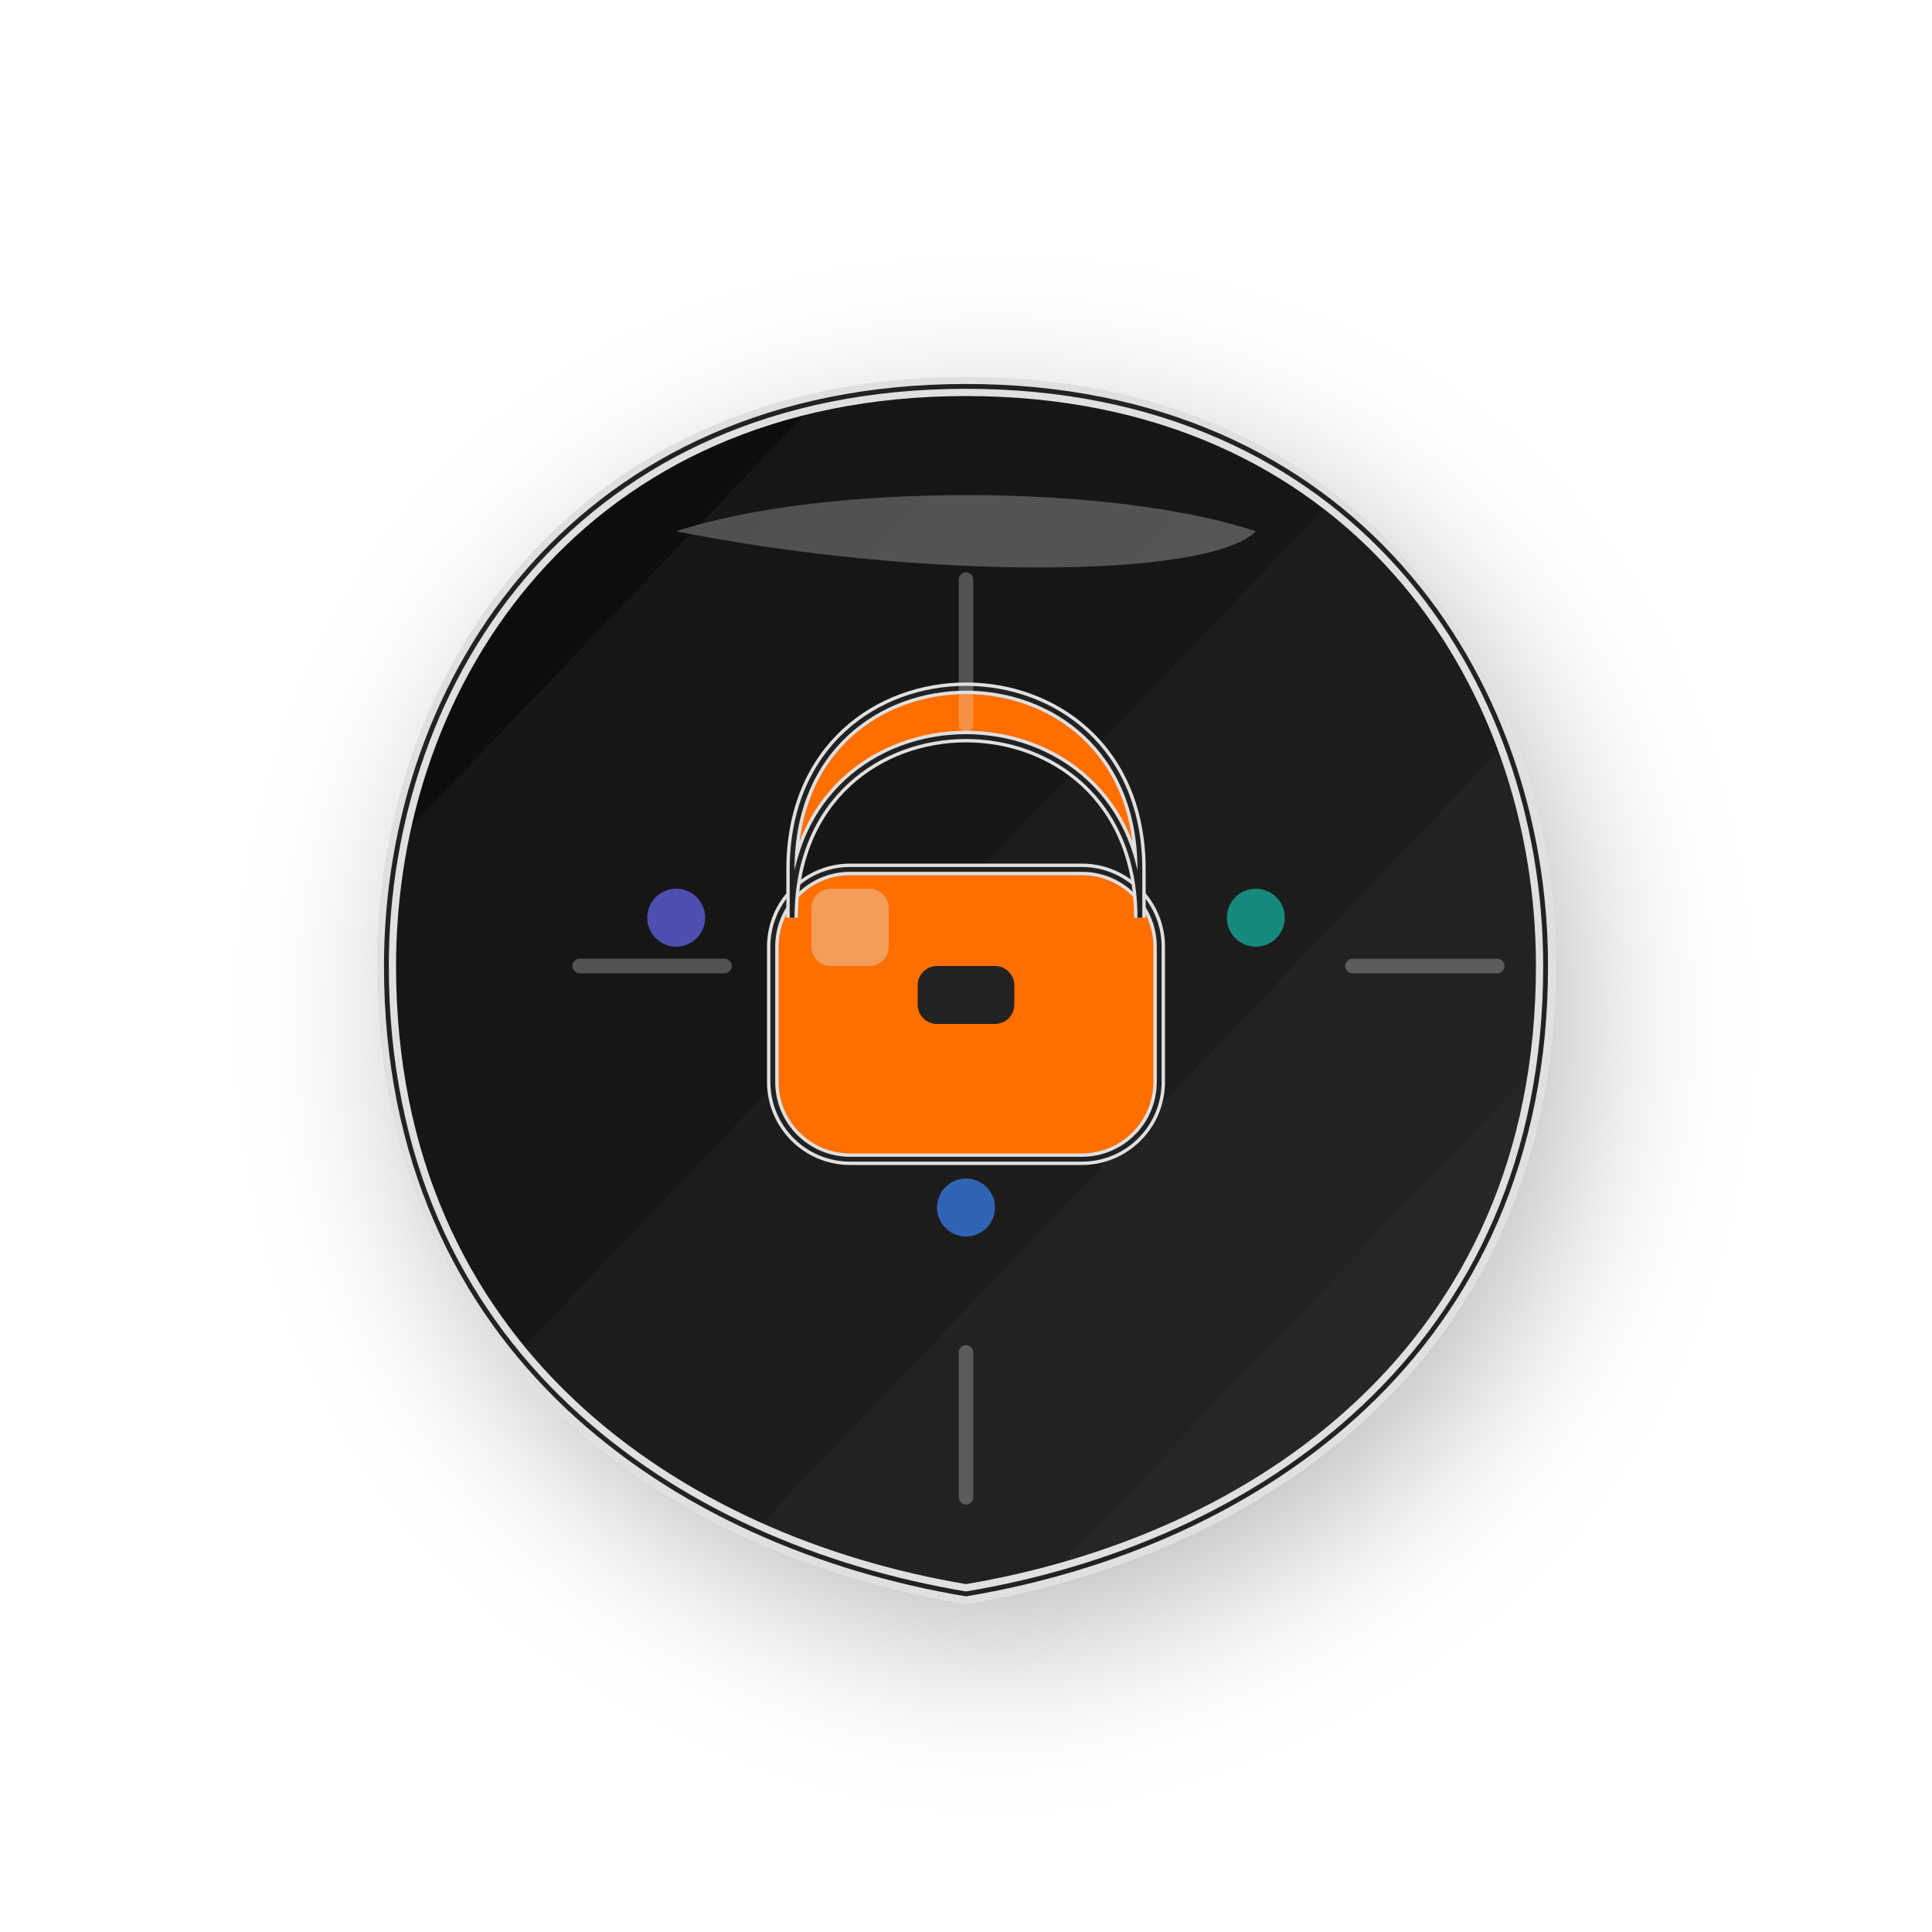
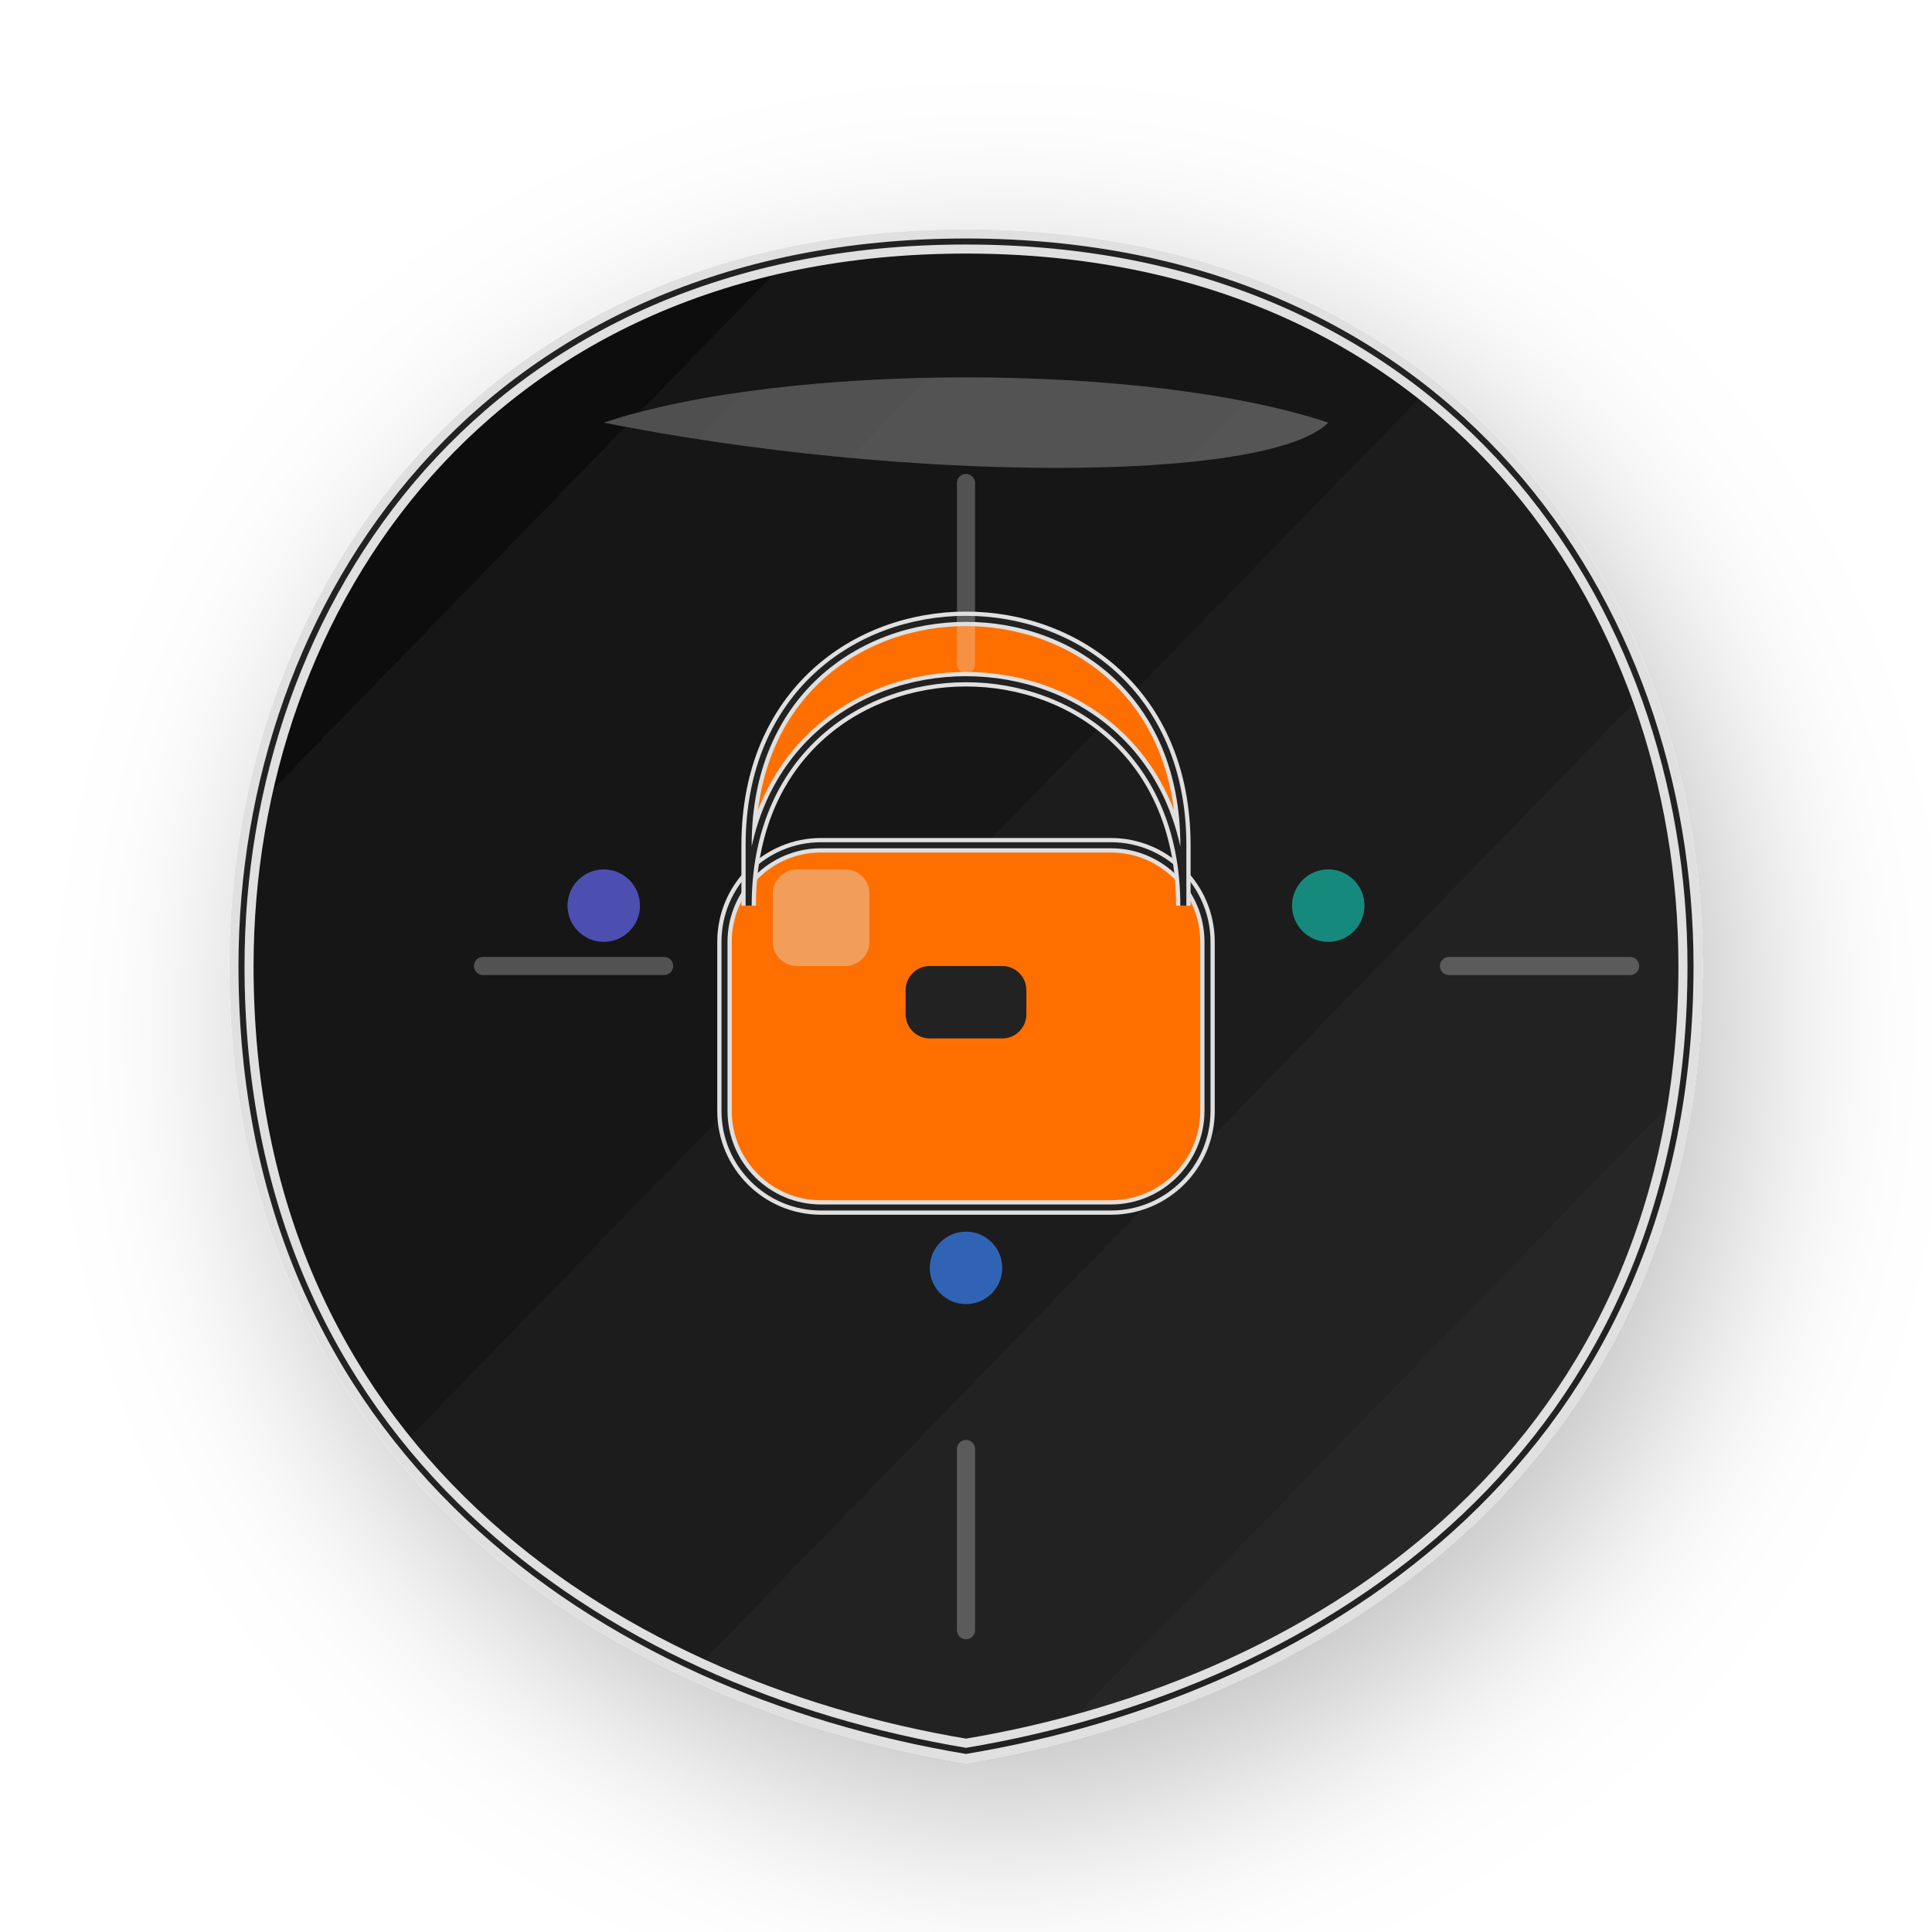
- <svg xmlns="http://www.w3.org/2000/svg" width="200" height="200" viewBox="0 0 200 200">
+ <svg xmlns="http://www.w3.org/2000/svg" width="200" height="200" viewBox="20 20  160 160">
  <defs>
    <linearGradient id="shieldGradient" x1="0%" y1="0%" x2="100%" y2="100%">
      <stop offset="0%" stop-color="#000000" />
      <stop offset="100%" stop-color="#222222" />
    </linearGradient>
    <filter id="softShadow" x="-20%" y="-20%" width="140%" height="140%">
      <feDropShadow dx="3" dy="5" stdDeviation="8" flood-color="#000000" flood-opacity="0.25" />
    </filter>
    <pattern id="subtlePattern" x="0" y="0" width="15" height="15" patternUnits="userSpaceOnUse">
      <rect x="0" y="0" width="15" height="15" fill="#E0E0E0" opacity="0.05" />
    </pattern>
  </defs>
  <rect width="100%" height="100%" fill="none" />
  <g filter="url(#softShadow)">
    <path d="M100 40               C60 40 40 70 40 100               C40 140 70 160 100 165               C130 160 160 140 160 100               C160 70 140 40 100 40Z" fill="url(#shieldGradient)" />
    <path d="M70 55               C85 50 115 50 130 55               C125 60 95 60 70 55Z" fill="#E0E0E0" opacity="0.3" />
    <path d="M100 40               C60 40 40 70 40 100               C40 140 70 160 100 165               C130 160 160 140 160 100               C160 70 140 40 100 40Z" fill="url(#subtlePattern)" />
    <path d="M100 40               C60 40 40 70 40 100               C40 140 70 160 100 165               C130 160 160 140 160 100               C160 70 140 40 100 40Z" fill="none" stroke="#E0E0E0" stroke-width="2" />
    <path d="M100 40               C60 40 40 70 40 100               C40 140 70 160 100 165               C130 160 160 140 160 100               C160 70 140 40 100 40Z" fill="none" stroke="#222222" stroke-width="0.5" />
  </g>
  <g transform="translate(100, 110)">
    <rect x="-20" y="-20" width="40" height="30" rx="8" fill="#FF6F00" />
    <path d="M-18 -20               C-18 -45 18 -45 18 -20               L18 -15               C18 -40 -18 -40 -18 -15Z" fill="#FF6F00" />
    <rect x="-5" y="-10" width="10" height="6" rx="2" fill="#222222" />
    <rect x="-16" y="-18" width="8" height="8" rx="2" fill="#E0E0E0" opacity="0.4" />
    <rect x="-20" y="-20" width="40" height="30" rx="8" fill="none" stroke="#E0E0E0" stroke-width="1.2" />
    <rect x="-20" y="-20" width="40" height="30" rx="8" fill="none" stroke="#222222" stroke-width="0.5" />
    <path d="M-18 -20               C-18 -45 18 -45 18 -20               L18 -15               C18 -40 -18 -40 -18 -15Z" fill="none" stroke="#E0E0E0" stroke-width="1.2" />
    <path d="M-18 -20               C-18 -45 18 -45 18 -20               L18 -15               C18 -40 -18 -40 -18 -15Z" fill="none" stroke="#222222" stroke-width="0.5" />
  </g>
  <circle cx="70" cy="95" r="3" fill="#6366F1" opacity="0.7" />
  <circle cx="130" cy="95" r="3" fill="#14B8A6" opacity="0.7" />
  <circle cx="100" cy="125" r="3" fill="#3B82F6" opacity="0.7" />
  <path d="M100 75 L100 60 M100 140 L100 155 M75 100 L60 100 M140 100 L155 100" stroke="#E0E0E0" stroke-width="1.5" stroke-linecap="round" opacity="0.3" />
</svg>
